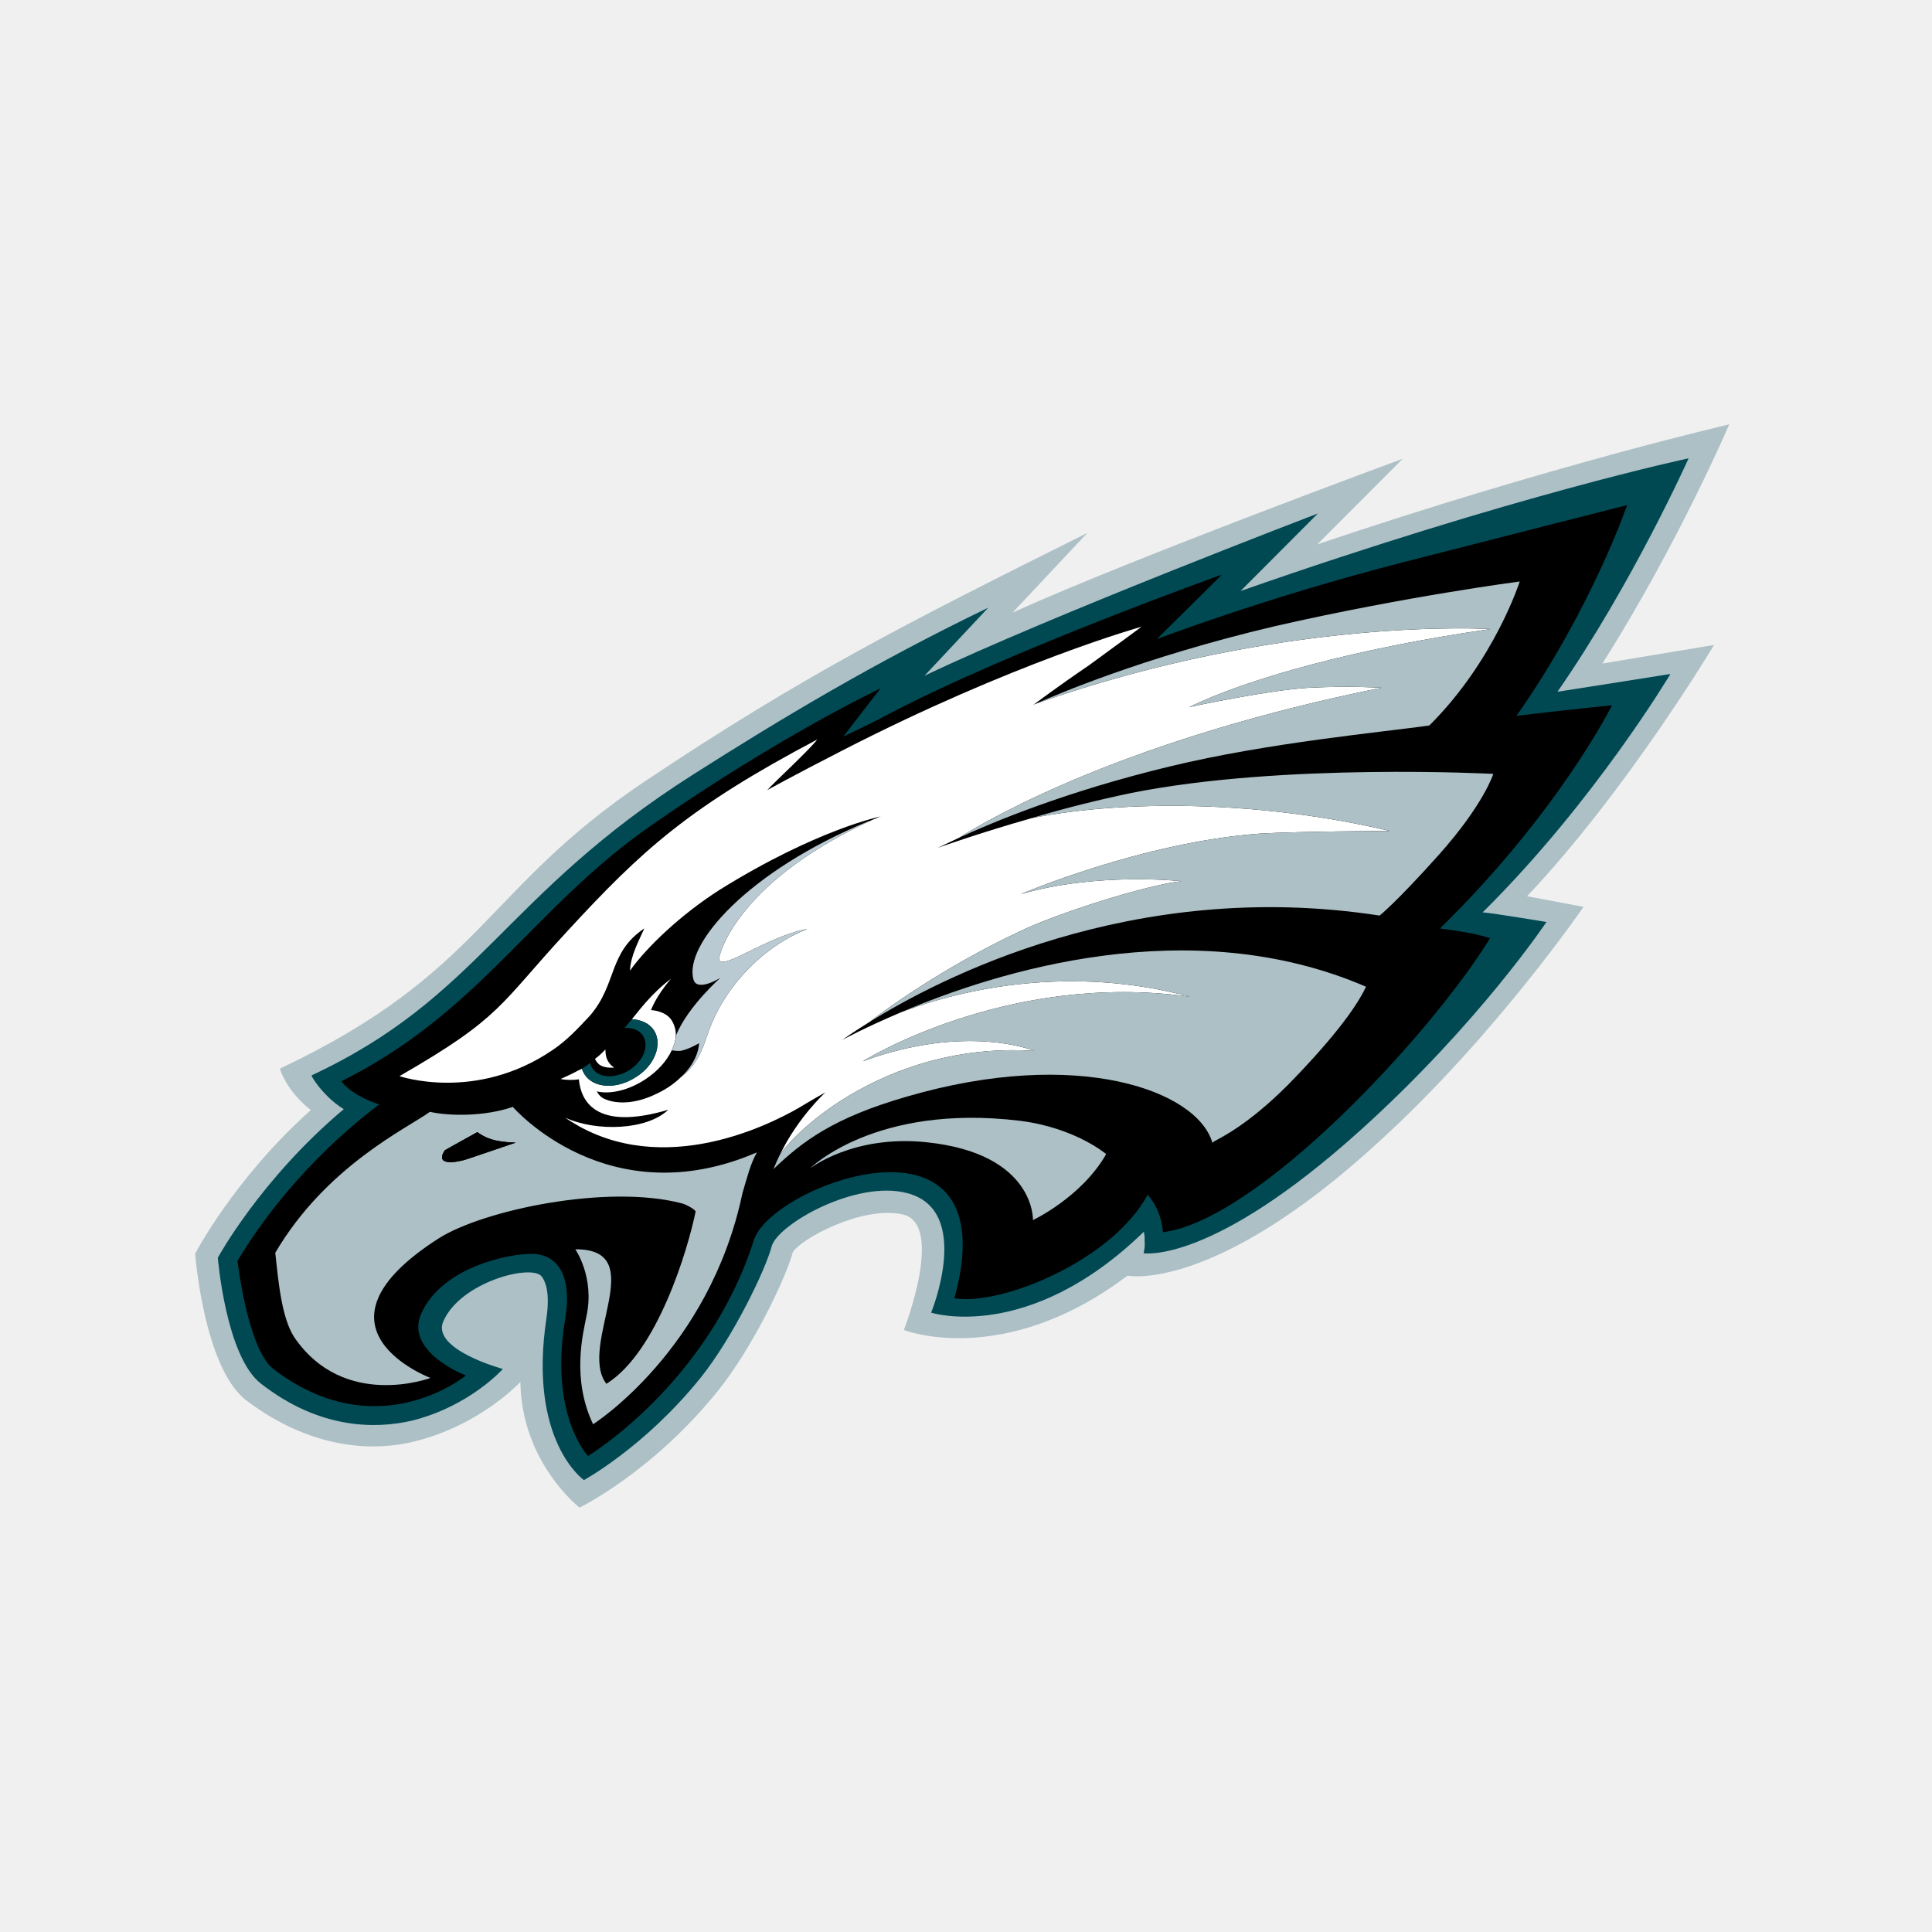
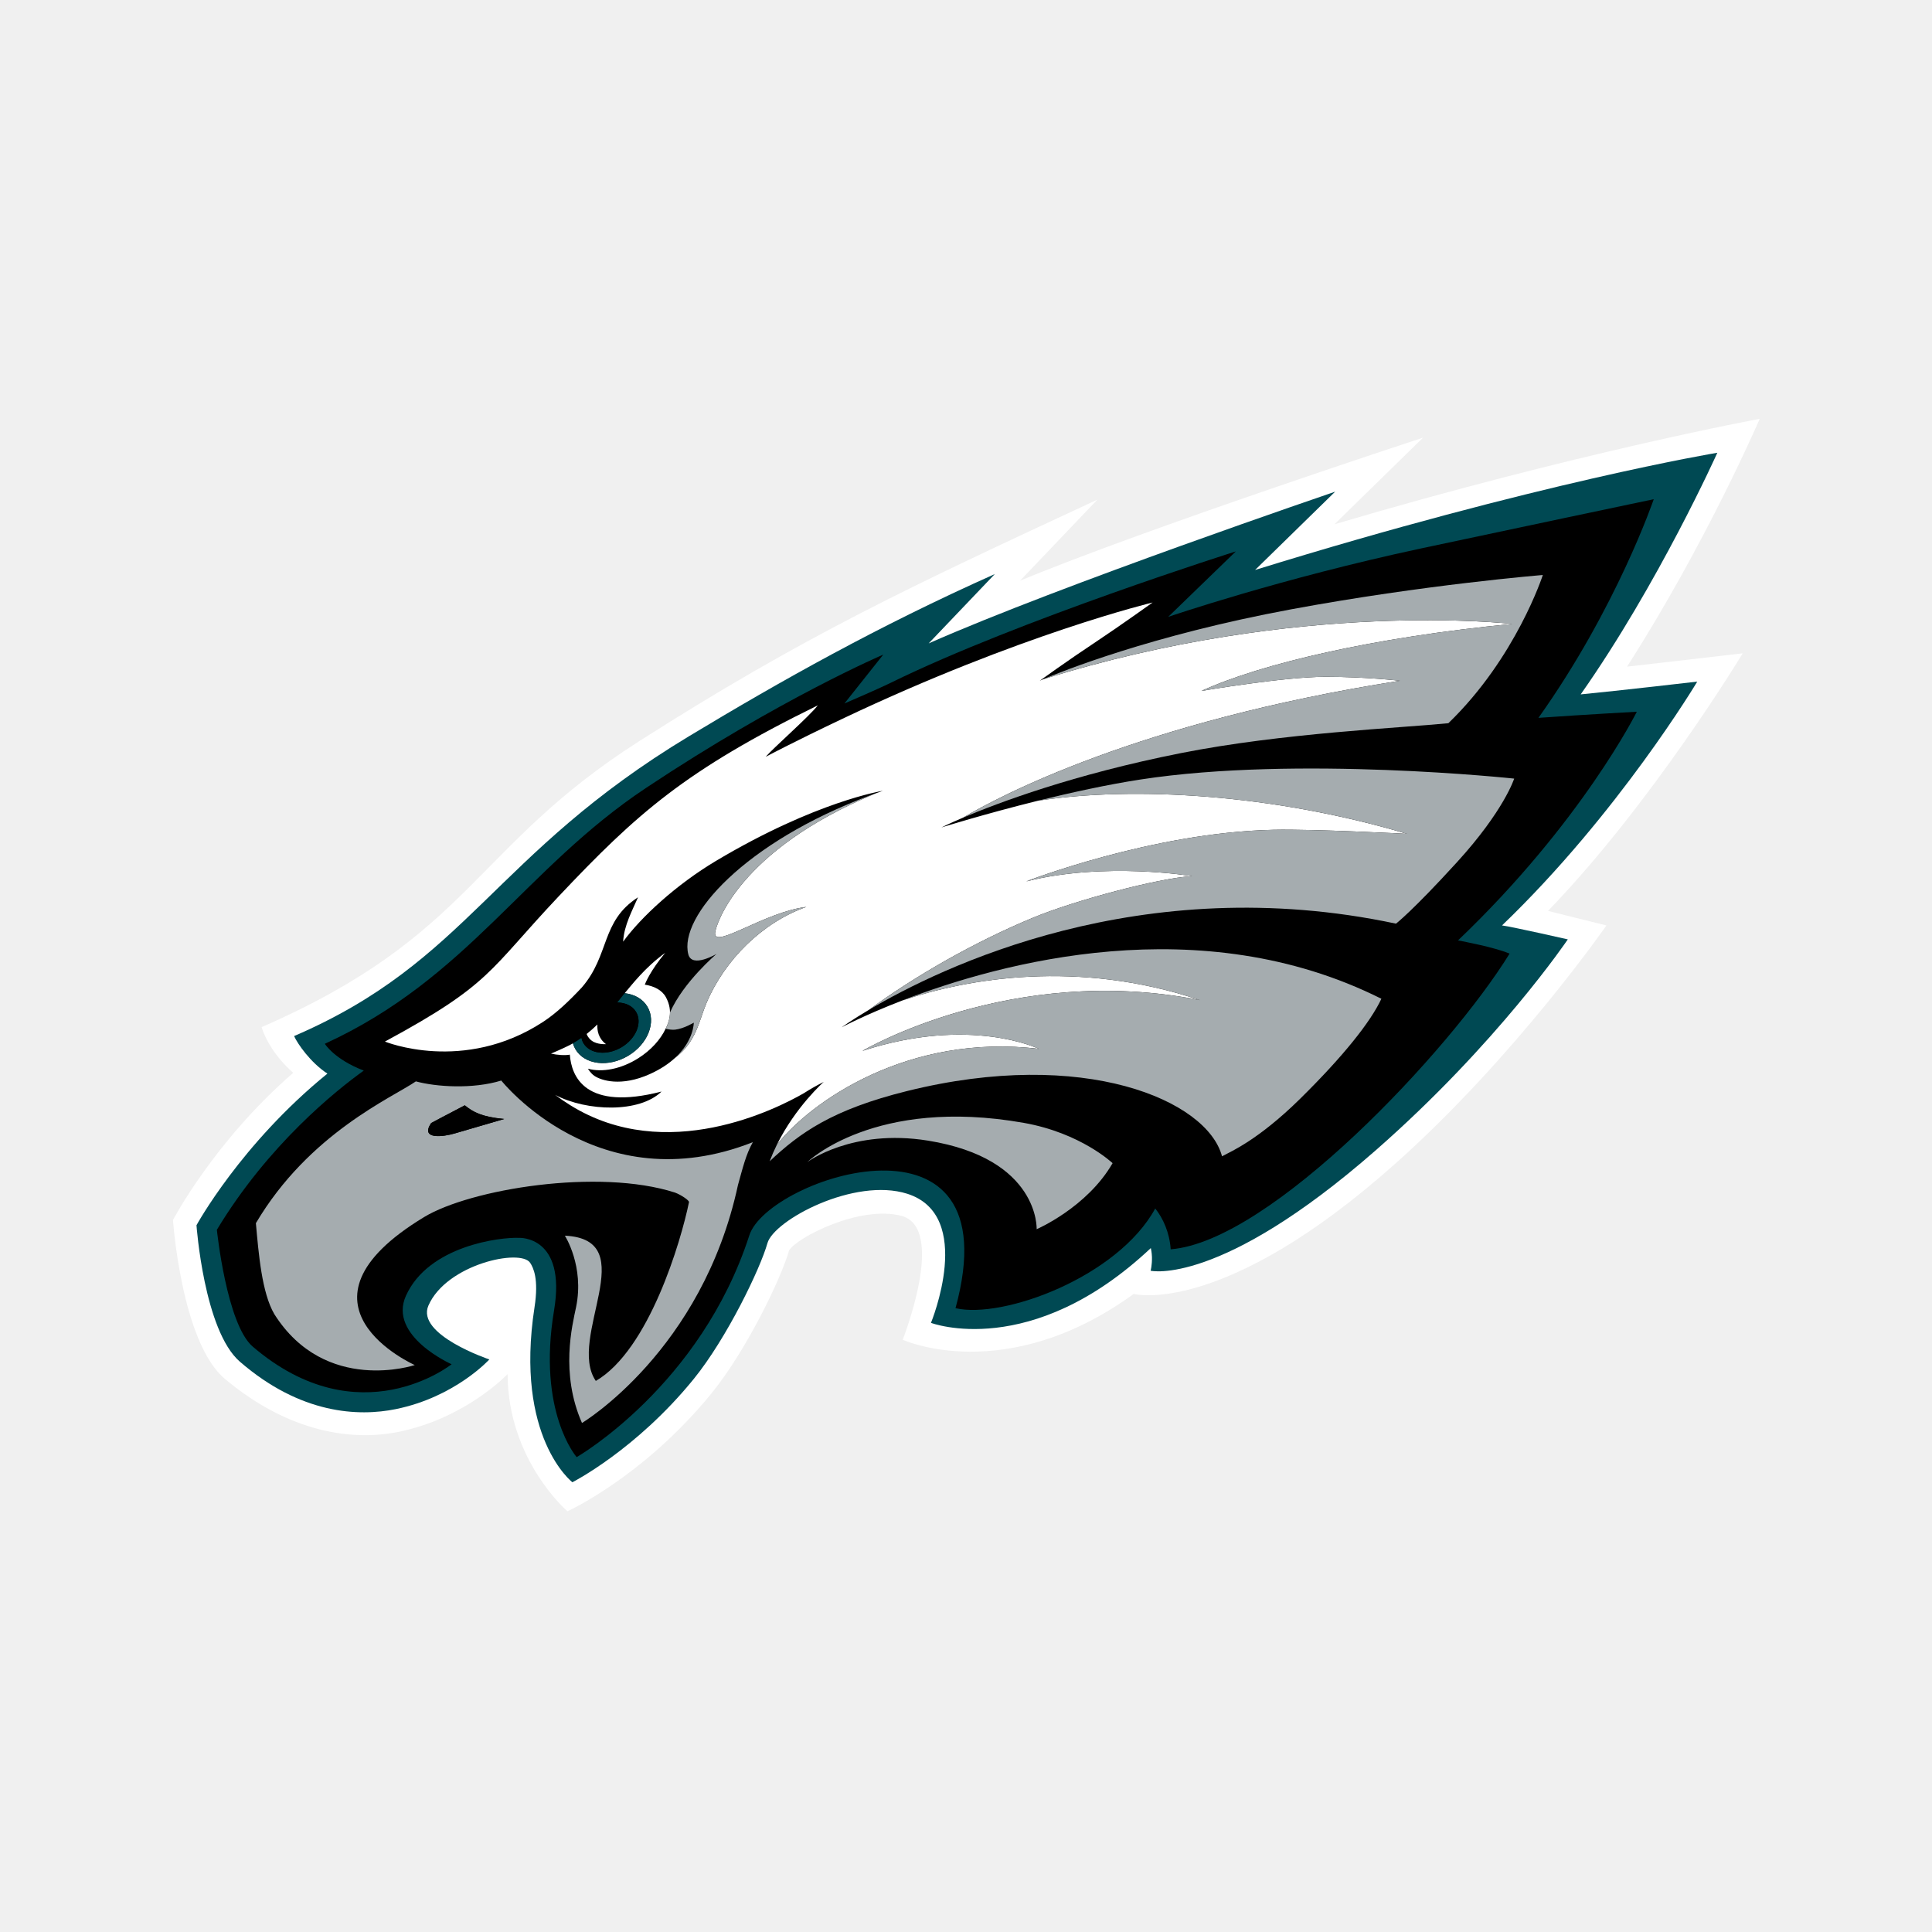
<svg xmlns="http://www.w3.org/2000/svg" width="512" height="512" viewBox="0 0 512 512">
-   <g fill="none" fill-rule="evenodd">
-     <path d="M288.136 141.248l-19.784 21.088c32.548-14.71 103.397-40.764 103.397-40.764l-22.646 22.685c62.088-20.946 109.152-31.79 109.152-31.79s-13.438 31.524-33.6 63.375c3.902-.642 29.586-4.925 29.586-4.925s-22.923 38.414-49.55 66.594l14.955 2.82s-23.122 33.817-53.894 61.943c-44.036 40.567-66.96 35.79-66.96 35.79-32.837 24.806-59.258 14.399-59.258 14.399s11.111-28.48-.567-30.681c-10.794-2.226-26.889 6.665-28.855 10.063-1.96 7.121-10.729 25.352-19.757 36.621-17.346 21.636-36.773 31.068-36.773 31.068s-15.37-11.925-15.676-33.304c0 0-10.352 11.217-27.443 15.605-11.997 3.177-28.35 1.94-45.067-10.619-11.388-8.541-13.681-38.991-13.681-38.991s10.409-19.979 30.659-38.056c-4.583-3.55-7.368-8.104-8.182-10.97 53.883-25.563 53.852-47.398 96.605-76.067 42.263-28.255 68.814-41.682 117.339-65.884" fill="#ACC0C6" />
-     <path d="M261.89 161.05l-16.9 18.037c33.525-16.002 104.26-43.009 104.26-43.009l-20.497 20.555C401.34 131.21 447.5 121.459 447.5 121.459s-14.861 33.2-34.754 61.86c9.606-1.468 29.933-4.71 29.933-4.71s-20.12 33.831-49.755 63.168c3.243.29 16.903 2.561 16.903 2.561s-17.908 26.857-49.096 55.002c-39.764 35.935-57.683 32.774-57.683 32.774s.448-1.33.282-3.402a7.6 7.6 0 0 0-.215-2.277c-30.595 29.722-56.352 21.433-56.352 21.433s11.173-27.22-6.421-31.696c-13.538-3.512-34.14 8.254-35.813 14.05-1.678 6.381-10.29 24.14-18.706 34.704-14.747 18.416-31.076 27.312-31.076 27.312s-14.895-10.331-9.917-43.012c1.016-7.137-.47-9.858-1.243-10.905-2.55-3.5-21.555 1.367-26.12 11.868-3.191 7.477 15.796 12.601 15.796 12.601s-8.717 9.826-24.005 13.674c-9.58 2.245-24.5 2.419-40.154-9.828-9.266-7.242-11.379-33.322-11.379-33.322s11.302-20.83 33.381-39.381c-4.378-2.638-7.772-7.155-8.574-8.928 44.741-20.886 50.643-47.62 101.076-79.703 23.447-14.914 48.236-29.772 78.282-44.252" fill="#004953" />
-     <path d="M381.61 246.05c1.795.251 9.11 1.135 13.272 2.59-15.254 24.902-61.066 74.607-86.678 77.913-.38-4.267-1.98-7.632-4.065-9.924-9.48 17.534-38.898 29.461-51.196 27.425 14.558-53.514-48.357-30.188-53.123-15.515-12.139 38.176-43.99 57.303-43.99 57.303s-10.272-10.631-6.085-36.055c3.138-18.73-8.994-17.485-8.994-17.485-4.922-.12-23.323 3.023-29.09 15.747-4.605 10.206 11.797 16.47 11.797 16.47s-23.465 19.428-51.072-1.77c-6.736-5.301-9.448-28.605-9.448-28.605 13.08-21.783 30.366-36.101 37.556-41.454-7.647-2.516-10.031-6.143-10.031-6.143 36.724-18.275 50.894-46.137 82.131-67.813 34.422-23.943 60.74-36.3 60.74-36.3l-9.848 12.754s8.297-3.888 11.853-5.876c32.844-17.217 88.498-37.035 88.498-37.035l-17.267 17.09s28.714-10.975 64.975-20.282c19.28-4.967 59.654-15.224 59.654-15.224s-9.35 27.378-29.306 55.838c12.19-1.47 25.305-2.794 25.305-2.794s-13.966 28.193-45.589 59.146M231.63 217.1c-.443.194-.723.338-1.186.578.383-.24.692-.397 1.082-.56l.105-.018m-1.485.534l.298.044-.298-.044" fill="#000" />
-     <path d="M274.084 278.49s-17.663-7.412-45.44 2.763c0 0 38.143-23.944 86.699-17.112-31.49-8.427-59.85-2.219-76.493 4.096-9.804 4.157-15.666 7.373-15.666 7.373s2.469-1.816 7.132-4.698c11.26-8.625 26.804-18.13 42.162-25.11 10.686-4.728 31.984-11.37 40.646-12.274 0 0-22.286-2.483-42.66 3.448 0 0 32.107-13.783 63.398-16.062 10.535-.615 34.472-.707 34.472-.707-34.602-8.112-70.455-8.259-94.92-3.392-13.843 3.927-24.894 7.868-24.894 7.868s1.995-.95 5.68-2.694c8.728-5.521 44.813-26.207 111.946-39.73 0 0-8.523-.537-19.043-.004-10.708.548-31.958 5.127-31.958 5.127 15.357-7.488 44.189-15.584 79.863-20.674 0 0-54.614-3.506-120.503 19.79-.621.239-.837.429-.837.429s6.849-5.138 14.816-10.54c5.677-4.105 14.054-10.304 14.054-10.304s-33.83 9.424-79.548 32.928c-12.858 6.591-19.677 10.383-19.677 10.383 1.995-2.203 11.11-10.586 13.282-13.43-33.922 17.926-46.283 29.115-66.31 50.88-17.987 19.42-17.136 22.66-44.42 38.342 0 0 20.21 6.959 40.559-6.908 3.537-2.331 6.792-5.737 9.96-9.166 7.207-8.418 4.766-16.636 14.375-23.074-1.41 3.19-3.62 7.11-3.815 11.202 4.577-6.39 13.577-14.91 23.65-21.353 25.781-16.087 42.88-19.544 42.88-19.544-.757.199-1.264.58-1.949.776-35.1 15.95-40.744 34.76-40.92 36.77-.337 4.201 12.696-5.844 23.34-7.692-11.264 4.44-20.81 14.18-25.406 25.16-1.95 4.646-2.52 9.837-8.133 14.14-1.57 1.517-3.573 3.018-6.345 4.333-7.339 3.626-12.51 2.186-14.281 1.18-1.052-.596-1.629-1.788-1.629-1.788 3.576.857 8.47-.29 12.885-3.196 3.275-2.164 5.7-4.904 6.971-7.67.679-1.567 2.065-4.429.037-7.89-1.015-1.666-3.1-2.589-5.518-2.79.197-.455 1.294-3.563 5.252-8.272-5.259 4.006-8.547 8.56-10.311 10.686 2.43.156 4.609 1.11 5.83 2.942 2.385 3.703.168 9.429-4.853 12.45-5.064 3.318-11.24 2.896-13.53-.775-.333-.572-.51-.915-.721-1.472a9.018 9.018 0 0 1-.848.4c-1.548.88-4.766 2.304-4.766 2.304 1.466.338 3.495.313 4.83.093.486 5.346 4.01 13.907 23.683 8.065-5.615 5.445-19.113 5.866-27.337 2.082 1.164.81 2.416 1.57 3.906 2.406 24.78 13.53 53.024-1.82 59.898-6.107 1.774-1.035 3.508-2.086 5.192-2.992 0 0-7.128 6.454-11.937 16.258 8.532-11.171 33.588-29.498 67.27-27.254" fill="#FFF" />
-     <path d="M183.776 259.563c.966 3.454 7.174-.453 7.174-.453s-8.453 7.376-11.719 15.089c-.12.454-.117 1.901-1.224 4.156.89.13 1.746.196 2.416.125 2.208-.438 4.834-2.023 4.834-2.023s.105 4.447-4.85 9.04c5.613-4.304 6.181-9.494 8.132-14.14 4.596-10.98 14.142-20.723 25.406-25.16-10.644 1.848-23.677 11.893-23.34 7.692.176-2.01 5.82-20.82 40.92-36.77-.388.163-1.191.576-1.38.516-32.128 13.285-48.962 32.732-46.37 41.928" fill="#BACAD3" />
-     <path d="M170.388 274.53c1.688 2.66.073 6.66-3.666 9.061-3.722 2.273-8.12 2.11-9.74-.575-.317-.388-.475-.852-.53-1.331-.727.573-1.544 1.03-2.258 1.552.21.557.387.9.722 1.47 2.291 3.673 8.465 4.094 13.53.776 5.021-3.021 7.236-8.746 4.854-12.448-1.221-1.836-3.402-2.788-5.83-2.943-.585.691-1.276 1.477-1.967 2.345 2.149-.095 3.965.616 4.885 2.093" fill="#004D55" />
-     <path d="M166.726 283.591c3.735-2.4 5.35-6.399 3.665-9.06-.92-1.478-2.74-2.189-4.887-2.096-1.36 1.759-3.003 3.821-5.048 5.694-.023 1.62.312 3.484 2.32 4.8 0 0-2.302.243-3.746-.66-.784-.533-1.197-1.258-1.33-1.658-.446.349-.863.831-1.247 1.074.054.48.214.946.53 1.331 1.62 2.686 6.018 2.848 9.743.575" fill="#000" />
-     <path d="M159.03 282.27c1.443.902 3.746.659 3.746.659-2.013-1.316-2.343-3.18-2.32-4.8-.848.867-1.77 1.734-2.756 2.482.13.4.542 1.125 1.33 1.659" fill="#FFF" />
-     <path d="M368.336 220.205s-23.936.092-34.474.708c-31.29 2.28-63.393 16.06-63.393 16.06 20.37-5.929 42.658-3.445 42.658-3.445-8.662.903-29.96 7.544-40.648 12.271-15.356 6.98-30.902 16.487-42.163 25.11 18.047-11.26 69.5-38.428 135.29-28.273 0 0 4.283-3.345 15.676-16.074 11.989-13.428 14.457-21.475 14.457-21.475s-55.684-2.992-95.982 5.07c-8.68 1.81-18.057 4.143-26.342 6.652 24.467-4.862 60.321-4.718 94.921 3.396m-128.17 70.452c45.446-13.296 77.167-1.623 81.13 12.19l.458-.355c1.812-1.049 8.887-4.311 19.478-14.901 11.054-11.262 18.029-20.183 20.772-26.103-46.69-20.166-98.018-3.985-123.154 6.749 16.645-6.315 45.004-12.525 76.495-4.099-48.557-6.829-86.7 17.114-86.7 17.114 27.78-10.176 45.443-2.764 45.443-2.764-33.686-2.244-58.742 16.083-67.27 27.256-.684 1.328-1.29 2.739-1.845 4.086 7.78-7.461 16.002-13.619 35.192-19.173m154.843-123.952c-35.674 5.088-64.506 13.186-79.863 20.674 0 0 21.25-4.58 31.958-5.128 10.52-.533 19.043.004 19.043.004-67.133 13.524-103.218 34.21-111.945 39.73 8.916-4.09 28.17-12.221 55.919-18.894 26.005-6.29 56.398-9.083 68.664-10.828 17.296-17.186 23.956-38.161 23.956-38.161s-30.254 3.936-64.71 11.803c-35.76 8.42-58.94 18.578-63.525 20.592 65.89-23.298 120.503-19.792 120.503-19.792M214.67 309.645s11.427-8.989 30.904-6.936c28.835 3.019 28.172 20.628 28.172 20.628s12.865-6.045 19.4-17.483c0 0-8.144-6.999-22.934-8.843-38.353-4.611-55.542 12.634-55.542 12.634m-77.99-6.841c-5.891-.172-8.071-1.278-10.175-2.779-4.886 2.68-8.612 4.796-8.612 4.796-2.888 4.35 3.249 3.256 6.088 2.301 2.325-.802 12.7-4.318 12.7-4.318m63.912 2.586c-1.781 3.152-2.575 6.614-3.828 10.788-8.788 41.769-39.594 61.262-39.594 61.262-5.793-12.206-2.606-24.23-1.737-28.707 2.2-10.297-2.972-17.655-2.972-17.655 20.337-.154.513 25.42 8.23 35.65 13.566-8.405 21.67-35.878 23.647-45.63.087-.359-1.984-1.72-3.641-2.194-19.722-5.18-52.618 1.768-64.419 9.266-37.227 23.815-2.2 36.998-2.2 36.998s-22.908 8.61-36.117-10.817c-3.354-5.198-4.193-14.79-5.01-22.36 13.535-23.03 35.056-33.037 40.978-37.343 5.14 1.153 14.562 1.26 21.973-1.311 0 0 25.093 29.151 64.69 12.053" fill="#ACC0C6" />
-     <path d="M117.893 304.824c-2.888 4.349 3.246 3.253 6.086 2.3 2.327-.804 12.701-4.32 12.701-4.32-5.891-.172-8.071-1.278-10.175-2.779-4.886 2.682-8.612 4.8-8.612 4.8" fill="#000" />
+   <g fill="none">
+     <path d="M270.319 153.9c33.576-13.955 106.791-37.907 106.791-37.907l-23.462 22.948c64.034-18.958 112.692-27.94 112.692-27.94s-14.103 32.813-35.164 65.672c4.07-.44 30.668-3.54 30.668-3.54s-23.952 39.676-51.609 68.273l15.483 3.851s-24.118 34.757-55.952 63.126c-45.775 40.796-69.329 34.527-69.329 34.527-33.976 24.61-61.215 12.138-61.215 12.138s11.77-29.696-.387-32.848c-10.96-2.848-27.628 5.72-29.71 9.156-2.163 7.493-11.277 26.522-20.689 38.04-18.046 22.08-38.058 31.104-38.058 31.104s-15.763-13.45-15.862-36.349c0 0-10.83 11.473-28.455 15.217-12.337 2.625-29.171.493-46.42-13.908-11.586-9.667-13.798-42.15-13.798-42.15s10.883-20.796 31.873-39.013c-4.642-3.985-7.49-9-8.387-12.096 55.793-24.355 55.832-47.597 100.188-75.86 43.7-27.842 71.163-40.644 121.296-63.929L270.319 153.9z" fill="#FFF" />
+     <path d="M263.633 152.135l-17.525 18.373c34.614-15.327 107.72-40.21 107.72-40.21L332.61 151.05c74.956-23.207 122.5-31.065 122.5-31.065s-15.536 34.621-36.21 64.034c10.007-.958 30.891-3.387 30.891-3.387s-20.884 34.987-51.74 64.616c3.43.507 17.434 3.698 17.434 3.698s-18.61 27.615-50.956 55.942c-41.288 36.15-59.605 31.87-59.605 31.87s.398-1.411.355-3.607c-.028-1.212-.287-2.315-.298-2.4-31.785 29.908-58.264 19.82-58.264 19.82s11.759-28.466-6.277-34.21c-13.969-4.448-35.366 6.989-37.069 13.11-1.858 6.66-10.73 25.142-19.529 35.976-15.263 18.791-32.153 27.366-32.153 27.366s-15.359-11.816-10.032-46.399c1.163-7.535-.33-10.479-1.157-11.748-2.52-3.859-22.17.354-26.961 11.316-3.384 7.738 16.142 14.284 16.142 14.284s-9.011 9.94-24.763 13.16c-9.905 2.021-25.242 1.38-41.346-12.564-9.528-8.249-11.5-36.161-11.5-36.161s11.766-21.561 34.693-40.182c-4.522-2.961-7.958-7.98-8.827-9.951 46.193-19.898 52.527-48.034 104.677-79.474 24.31-14.653 49.91-29.072 81.017-42.96" fill="#004953" />
+     <path d="M386.388 249.214c1.848.383 9.44 1.756 13.667 3.507-15.87 25.739-63.3 76.28-89.808 78.358-.298-4.433-2.018-8.213-4.096-10.82-9.947 18.182-40.32 29.342-52.93 26.423 15.312-56.094-49.651-34.721-54.634-19.323-12.933 39.987-45.767 58.796-45.767 58.796s-10.49-11.954-5.99-38.877c3.316-19.848-9.241-19.231-9.241-19.231-5.004-.23-24.004 2.064-30.001 15.32-4.83 10.68 12.089 18.174 12.089 18.174s-24.43 19.504-52.693-4.67c-6.933-5.926-9.511-30.966-9.511-30.966 13.592-22.53 31.504-36.86 38.93-42.186-7.872-3.021-10.32-7.107-10.32-7.107 37.949-17.401 52.829-46.324 85.138-67.814 35.6-23.689 62.85-35.32 62.85-35.32l-10.28 12.943s8.61-3.68 12.362-5.521c33.905-16.639 91.347-34.77 91.347-34.77l-17.916 17.35s29.7-10.17 67.116-18.163c19.926-4.259 61.559-13.022 61.559-13.022s-9.78 28.753-30.558 57.946c12.55-.887 26.075-1.625 26.075-1.625s-14.543 29.26-47.388 60.598" fill="#000" />
+     <path d="M232.07 210.244c-.432.153-.83.305-1.258.458.372-.139.755-.27 1.13-.401.043-.021.082-.043.128-.057m-1.46.533c.07-.028.134-.05.205-.074-.068.025-.135.046-.206.074" fill="#000" />
+     <path d="M275.328 277.962s-18.15-8.816-46.77.532c0 0 39.476-23.402 89.446-13.451-32.42-10.887-61.612-5.713-78.844.085-10.113 3.897-16.117 7.128-16.117 7.128s2.532-1.851 7.266-4.66c11.703-8.614 27.77-17.933 43.661-24.48 11.036-4.542 33.019-10.418 41.955-10.929 0 0-22.99-3.894-43.966 1.39 0 0 33.21-12.954 65.432-13.67 10.79-.242 35.483 1.067 35.483 1.067-35.615-10.575-72.524-12.657-97.751-8.784-14.334 3.553-25.64 7.092-25.64 7.092s1.98-1 5.767-2.61c9.089-5.4 46.391-25.444 115.734-36.26 0 0-8.866-1.053-19.706-1.053-11.082-.004-32.88 3.741-32.88 3.741 15.787-7.213 45.543-14.202 82.335-17.749 0 0-56.222-6.67-124.28 14.66-.586.249-.901.387-.901.387s7.18-5.199 15.287-10.578c5.976-3.965 14.618-10.15 14.618-10.15s-34.905 8.355-82.184 30.806c-13.326 6.327-20.37 10.093-20.37 10.093 2.047-2.365 11.53-10.685 13.828-13.642-35.087 17.206-47.896 28.59-68.744 50.69-18.596 19.72-17.752 23.153-45.977 38.412 0 0 20.788 8.532 41.853-5.181 3.642-2.369 7.082-5.699 10.344-9.181 7.447-8.639 4.986-17.504 14.873-23.873-1.408 3.287-3.734 7.454-3.94 11.755 4.752-6.542 14.143-15.16 24.59-21.394 26.575-15.848 44.21-18.575 44.21-18.575-.677.234-1.337.479-1.996.72-36.324 15.1-42.25 34.83-42.434 36.905-.397 4.45 13.128-5.521 24.181-6.865-11.628 4.106-21.614 13.997-26.447 25.42-2.046 4.836-2.674 10.347-8.415 14.652-1.617 1.475-3.745 2.933-6.575 4.213-7.635 3.45-12.912 1.706-14.703.51-1.074-.712-1.734-1.921-1.734-1.921 3.699 1.042 8.727.138 13.316-2.76 3.39-2.138 5.908-4.964 7.263-7.833 0 0 .007 0 .007.004.741-1.529 2.12-4.511.092-8.316-1.032-1.937-3.177-2.983-5.617-3.366.152-.407 1.422-3.642 5.408-8.422-5.412 3.894-8.919 8.575-10.742 10.692 2.56.287 4.774 1.486 6.008 3.543 2.447 4.07.166 9.911-5.086 13.043-5.259 3.134-11.493 2.372-13.94-1.692a6.869 6.869 0 0 1-.698-1.62c-.28.159-.554.326-.84.471-1.643.851-4.962 2.259-4.962 2.259 1.571.365 3.674.525 4.983.277.432 5.755 4.032 15.007 24.298 9.777-5.79 5.698-19.734 5.319-28.182.893a57.04 57.04 0 0 0 4.05 2.756c25.412 15.787 54.676.925 61.825-3.192a55.417 55.417 0 0 1 5.29-3.004s-7.407 6.529-12.421 16.664c8.904-11.387 34.77-29.643 69.46-25.426" fill="#FFF" />
+     <path d="M182.413 252.916c.972 3.756 7.486-.124 7.486-.124s-8.805 7.458-12.334 15.508c-.02.443 0 2.057-1.16 4.326.859.199 1.753.327 2.504.245 2.277-.248 4.951-1.855 4.951-1.855s.053 4.777-5.032 9.398c5.741-4.309 6.369-9.82 8.415-14.657 4.837-11.422 14.82-21.312 26.448-25.419-11.054 1.348-24.576 11.32-24.182 6.87.185-2.075 6.114-21.81 42.434-36.91-.376.135-1.266.45-1.333.479-33.285 12.419-50.786 32.153-48.197 42.14" fill="#A5ACAF" />
+     <path d="M168.557 268.154c1.727 2.88.011 7.071-3.837 9.373-3.847 2.29-8.365 1.819-10.096-1.06-.266-.444-.425-.923-.532-1.416-.73.522-1.486 1-2.266 1.436.163.56.394 1.107.699 1.621 2.447 4.064 8.685 4.827 13.94 1.688 5.256-3.131 7.532-8.968 5.089-13.043-1.238-2.057-3.45-3.252-6.01-3.543-.59.735-1.25 1.571-1.97 2.462 2.129.024 4.008.854 4.983 2.482" fill="#004953" />
+     <path d="M164.72 277.525c3.848-2.298 5.564-6.49 3.837-9.373-.975-1.627-2.855-2.457-4.982-2.482-1.483 1.826-3.242 3.876-5.26 5.83-.099 1.628.274 3.695 2.277 5.21 0 0-2.284.184-3.77-.908-.843-.624-1.205-1.362-1.354-1.788a30.42 30.42 0 0 1-1.376 1.04c.106.489.266.968.532 1.41 1.73 2.884 6.248 3.352 10.096 1.061" fill="#000" />
+     <path d="M156.824 275.8c1.486 1.096 3.766.908 3.766.908-2.003-1.514-2.372-3.581-2.273-5.209-.9.872-1.85 1.723-2.85 2.514.148.426.513 1.163 1.357 1.788" fill="#FFF" />
+     <path d="M372.875 220.973s-24.692-1.309-35.483-1.068c-32.221.717-65.432 13.675-65.432 13.675 20.976-5.288 43.966-1.394 43.966-1.394-8.94.514-30.923 6.387-41.955 10.93-15.894 6.546-31.958 15.869-43.664 24.479 18.738-11.11 72.023-37.225 139.646-22.816 0 0 4.419-3.401 16.185-16.313 12.483-13.685 15.135-22.128 15.135-22.128s-57.406-6.164-98.971.23c-8.961 1.376-18.61 3.504-27.178 5.62 25.224-3.868 62.137-1.786 97.751 8.785" fill="#A5ACAF" />
+     <path d="M240.392 289.134c46.927-11.639 79.542 2.471 83.457 17.298 0 0 .16-.078.461-.237 1.9-1.032 9.192-4.142 20.167-14.94 11.526-11.349 18.75-20.448 21.604-26.573-48.002-24.06-100.975-9.578-126.923.444 17.235-5.795 46.424-10.969 78.847-.082-49.97-9.954-89.446 13.451-89.446 13.451 28.618-9.351 46.77-.532 46.77-.532-34.692-4.22-60.558 14.04-69.46 25.426a47.714 47.714 0 0 0-1.903 4.362c8.028-7.567 16.617-13.702 36.426-18.617M400.733 165.35c-36.792 3.546-66.549 10.54-82.333 17.752 0 0 21.799-3.744 32.88-3.744 10.838 0 19.703 1.053 19.703 1.053-69.342 10.82-106.645 30.863-115.734 36.26 9.213-3.904 29.164-11.433 57.725-17.093 26.948-5.337 58.254-6.663 70.857-7.919 17.976-17.362 25.033-39.277 25.033-39.277s-31.299 2.524-66.825 9.117c-36.944 6.858-60.821 16.493-65.584 18.511 68.056-21.33 124.278-14.66 124.278-14.66" fill="#A5ACAF" />
+     <path d="M213.98 307.945s11.826-8.901 31.898-5.674c29.692 4.773 28.845 23.48 28.845 23.48s13.362-5.749 20.124-17.501c0 0-8.386-8-23.546-10.681-39.527-6.983-57.322 10.376-57.322 10.376m-93.455-7.577c-2.936.872-9.28 1.773-6.27-2.742 0 0 3.82-2.06 8.922-4.705 2.195 1.798 4.476 3.056 10.444 3.624 0 0-10.717 3.117-13.096 3.823m12.32-14.011c-7.625 2.333-17.296 1.67-22.633.22-6.156 4.244-28.306 13.723-42.398 37.579.727 8.085 1.564 18.433 4.887 24.107 13.55 21.401 37.22 13.493 37.22 13.493s-35.962-15.958 2.48-39.224c12.273-7.426 46.224-13 66.473-6.49 1.724.638 3.862 2.153 3.717 2.543-2.1 10.305-10.6 39.175-24.693 47.377-7.79-11.376 12.77-37.501-8.202-38.494 0 0 5.216 8.085 2.968 18.95-.99 4.77-4.238 17.505 1.568 30.686 0 0 31.88-19.068 41.341-63.076 1.227-4.337 2.057-8.008 3.937-11.338-40.96 16.143-66.666-16.333-66.666-16.333" fill="#A5ACAF" />
+     <path d="M114.256 297.625c-3.014 4.514 3.33 3.617 6.27 2.741 2.376-.705 13.096-3.823 13.096-3.823-5.972-.567-8.249-1.822-10.444-3.62-5.106 2.645-8.922 4.702-8.922 4.702" fill="#000" />
  </g>
</svg>
